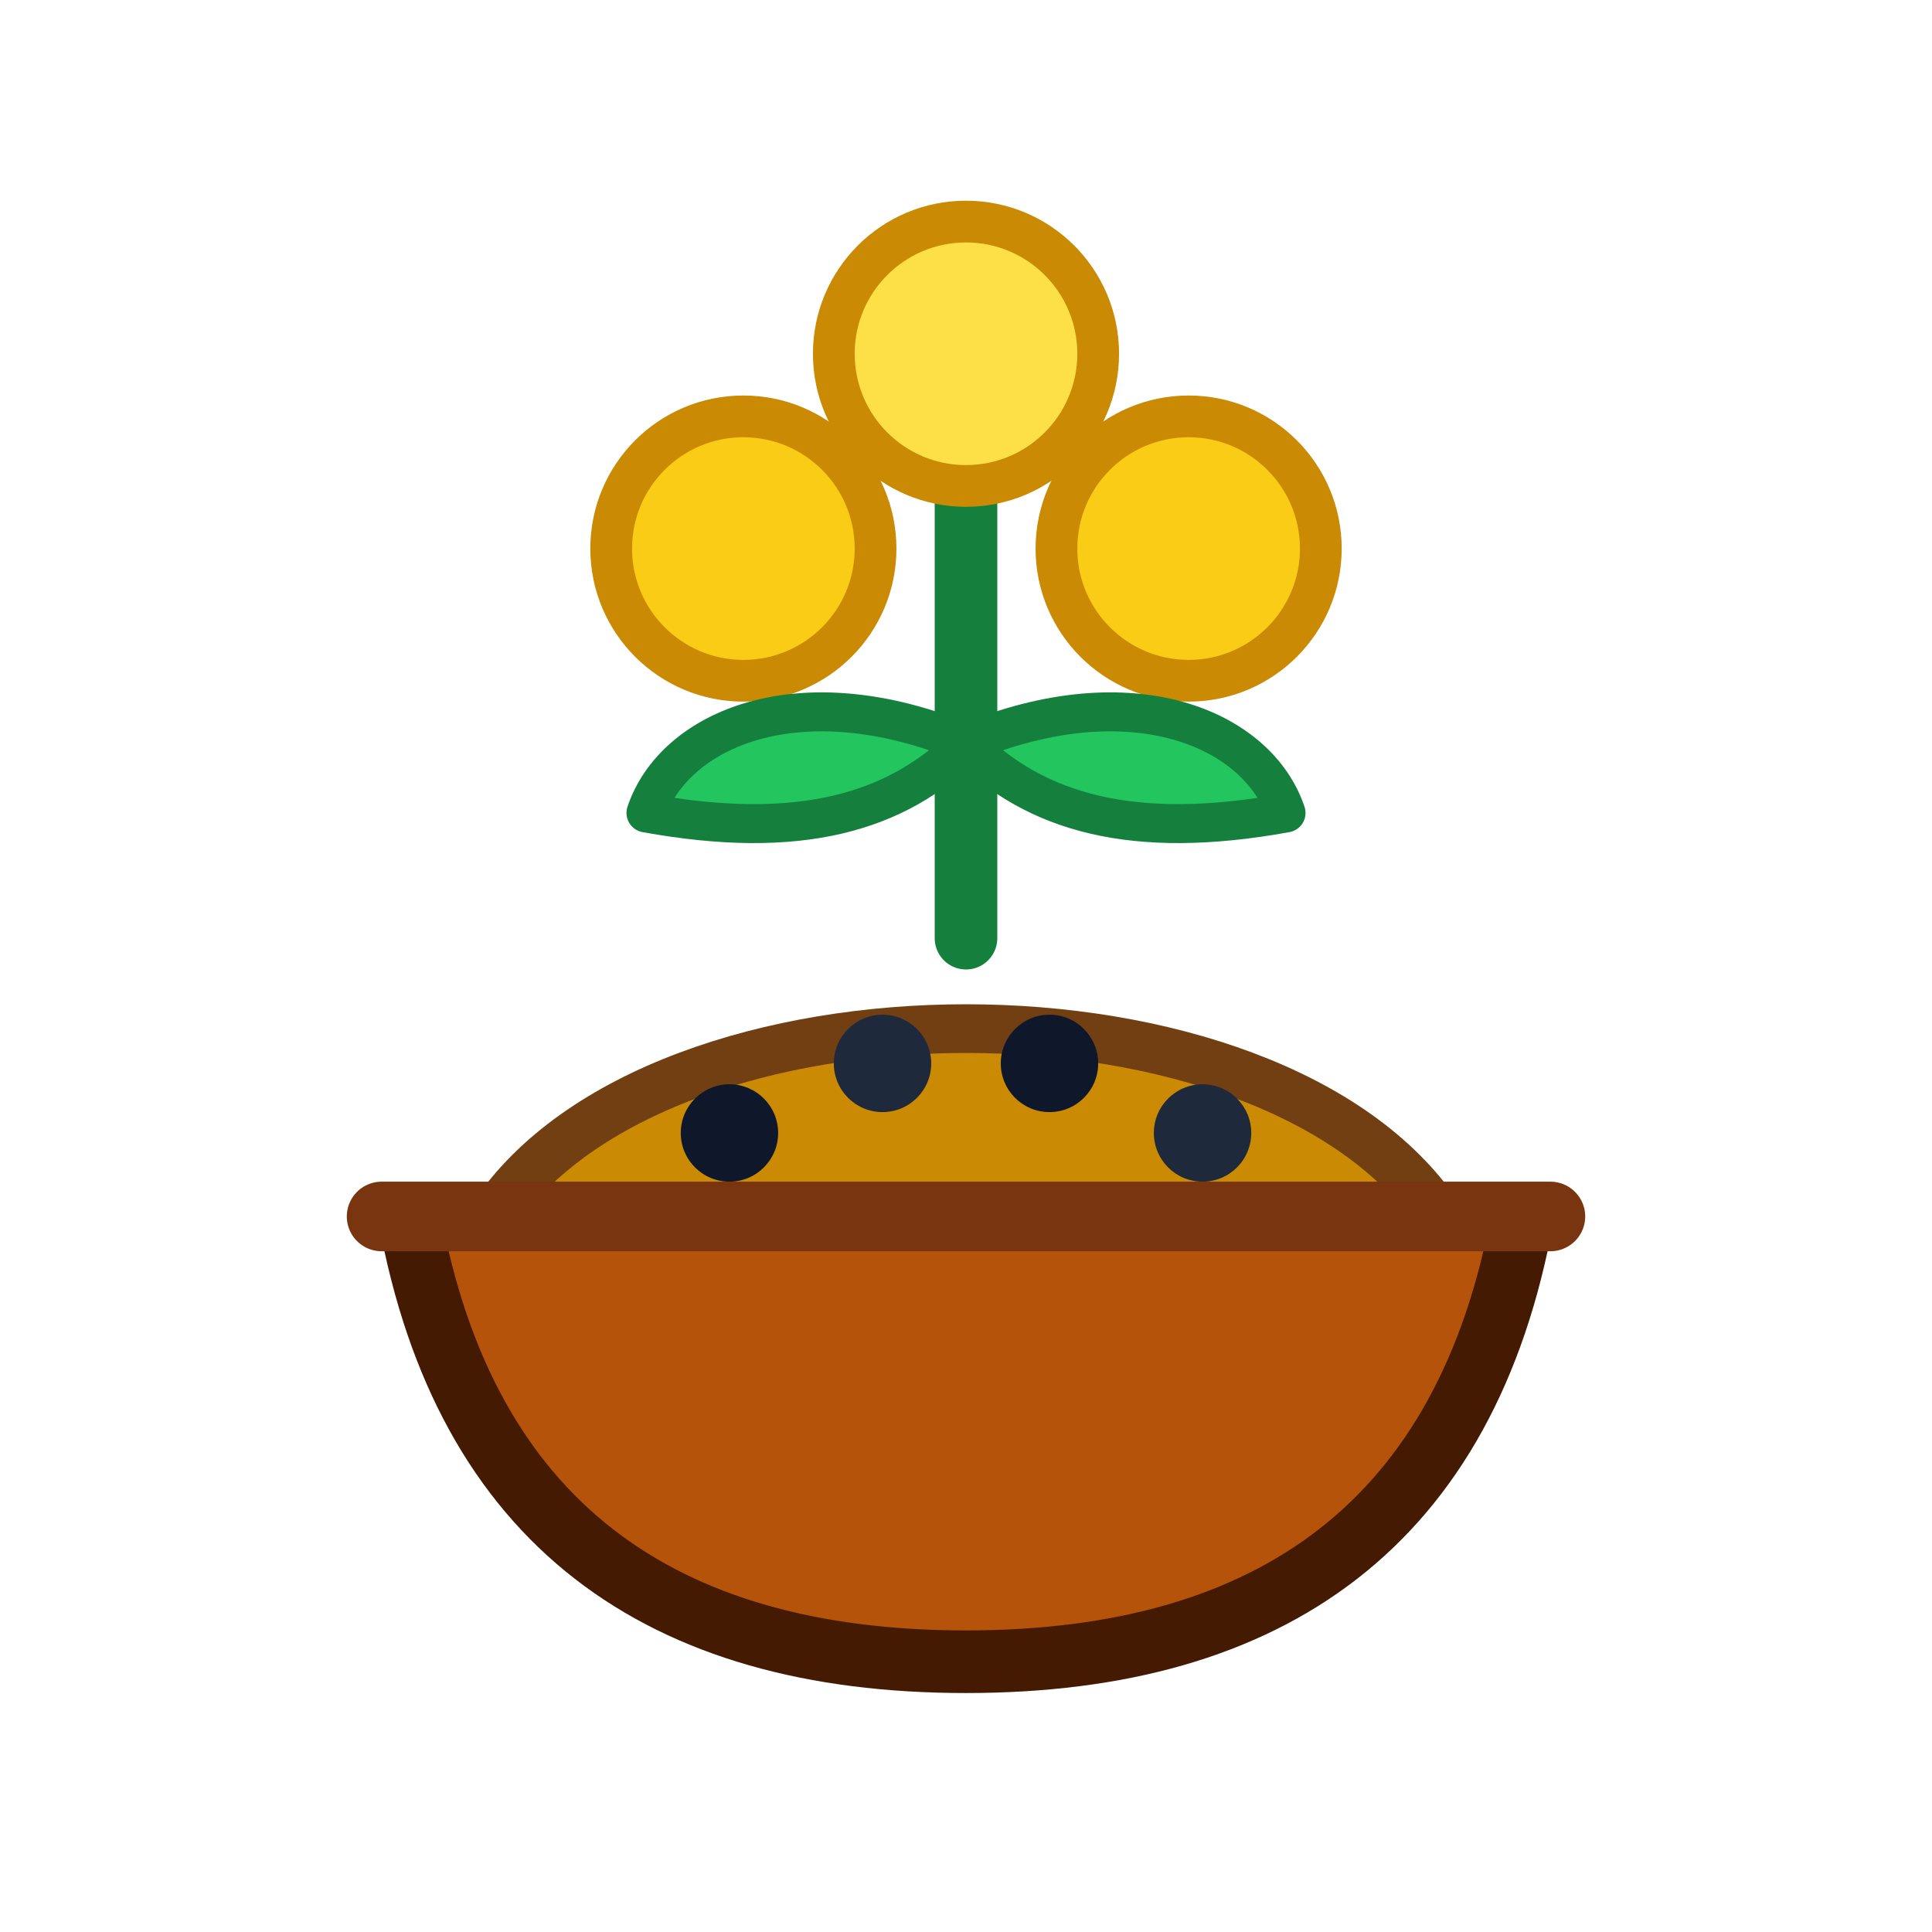
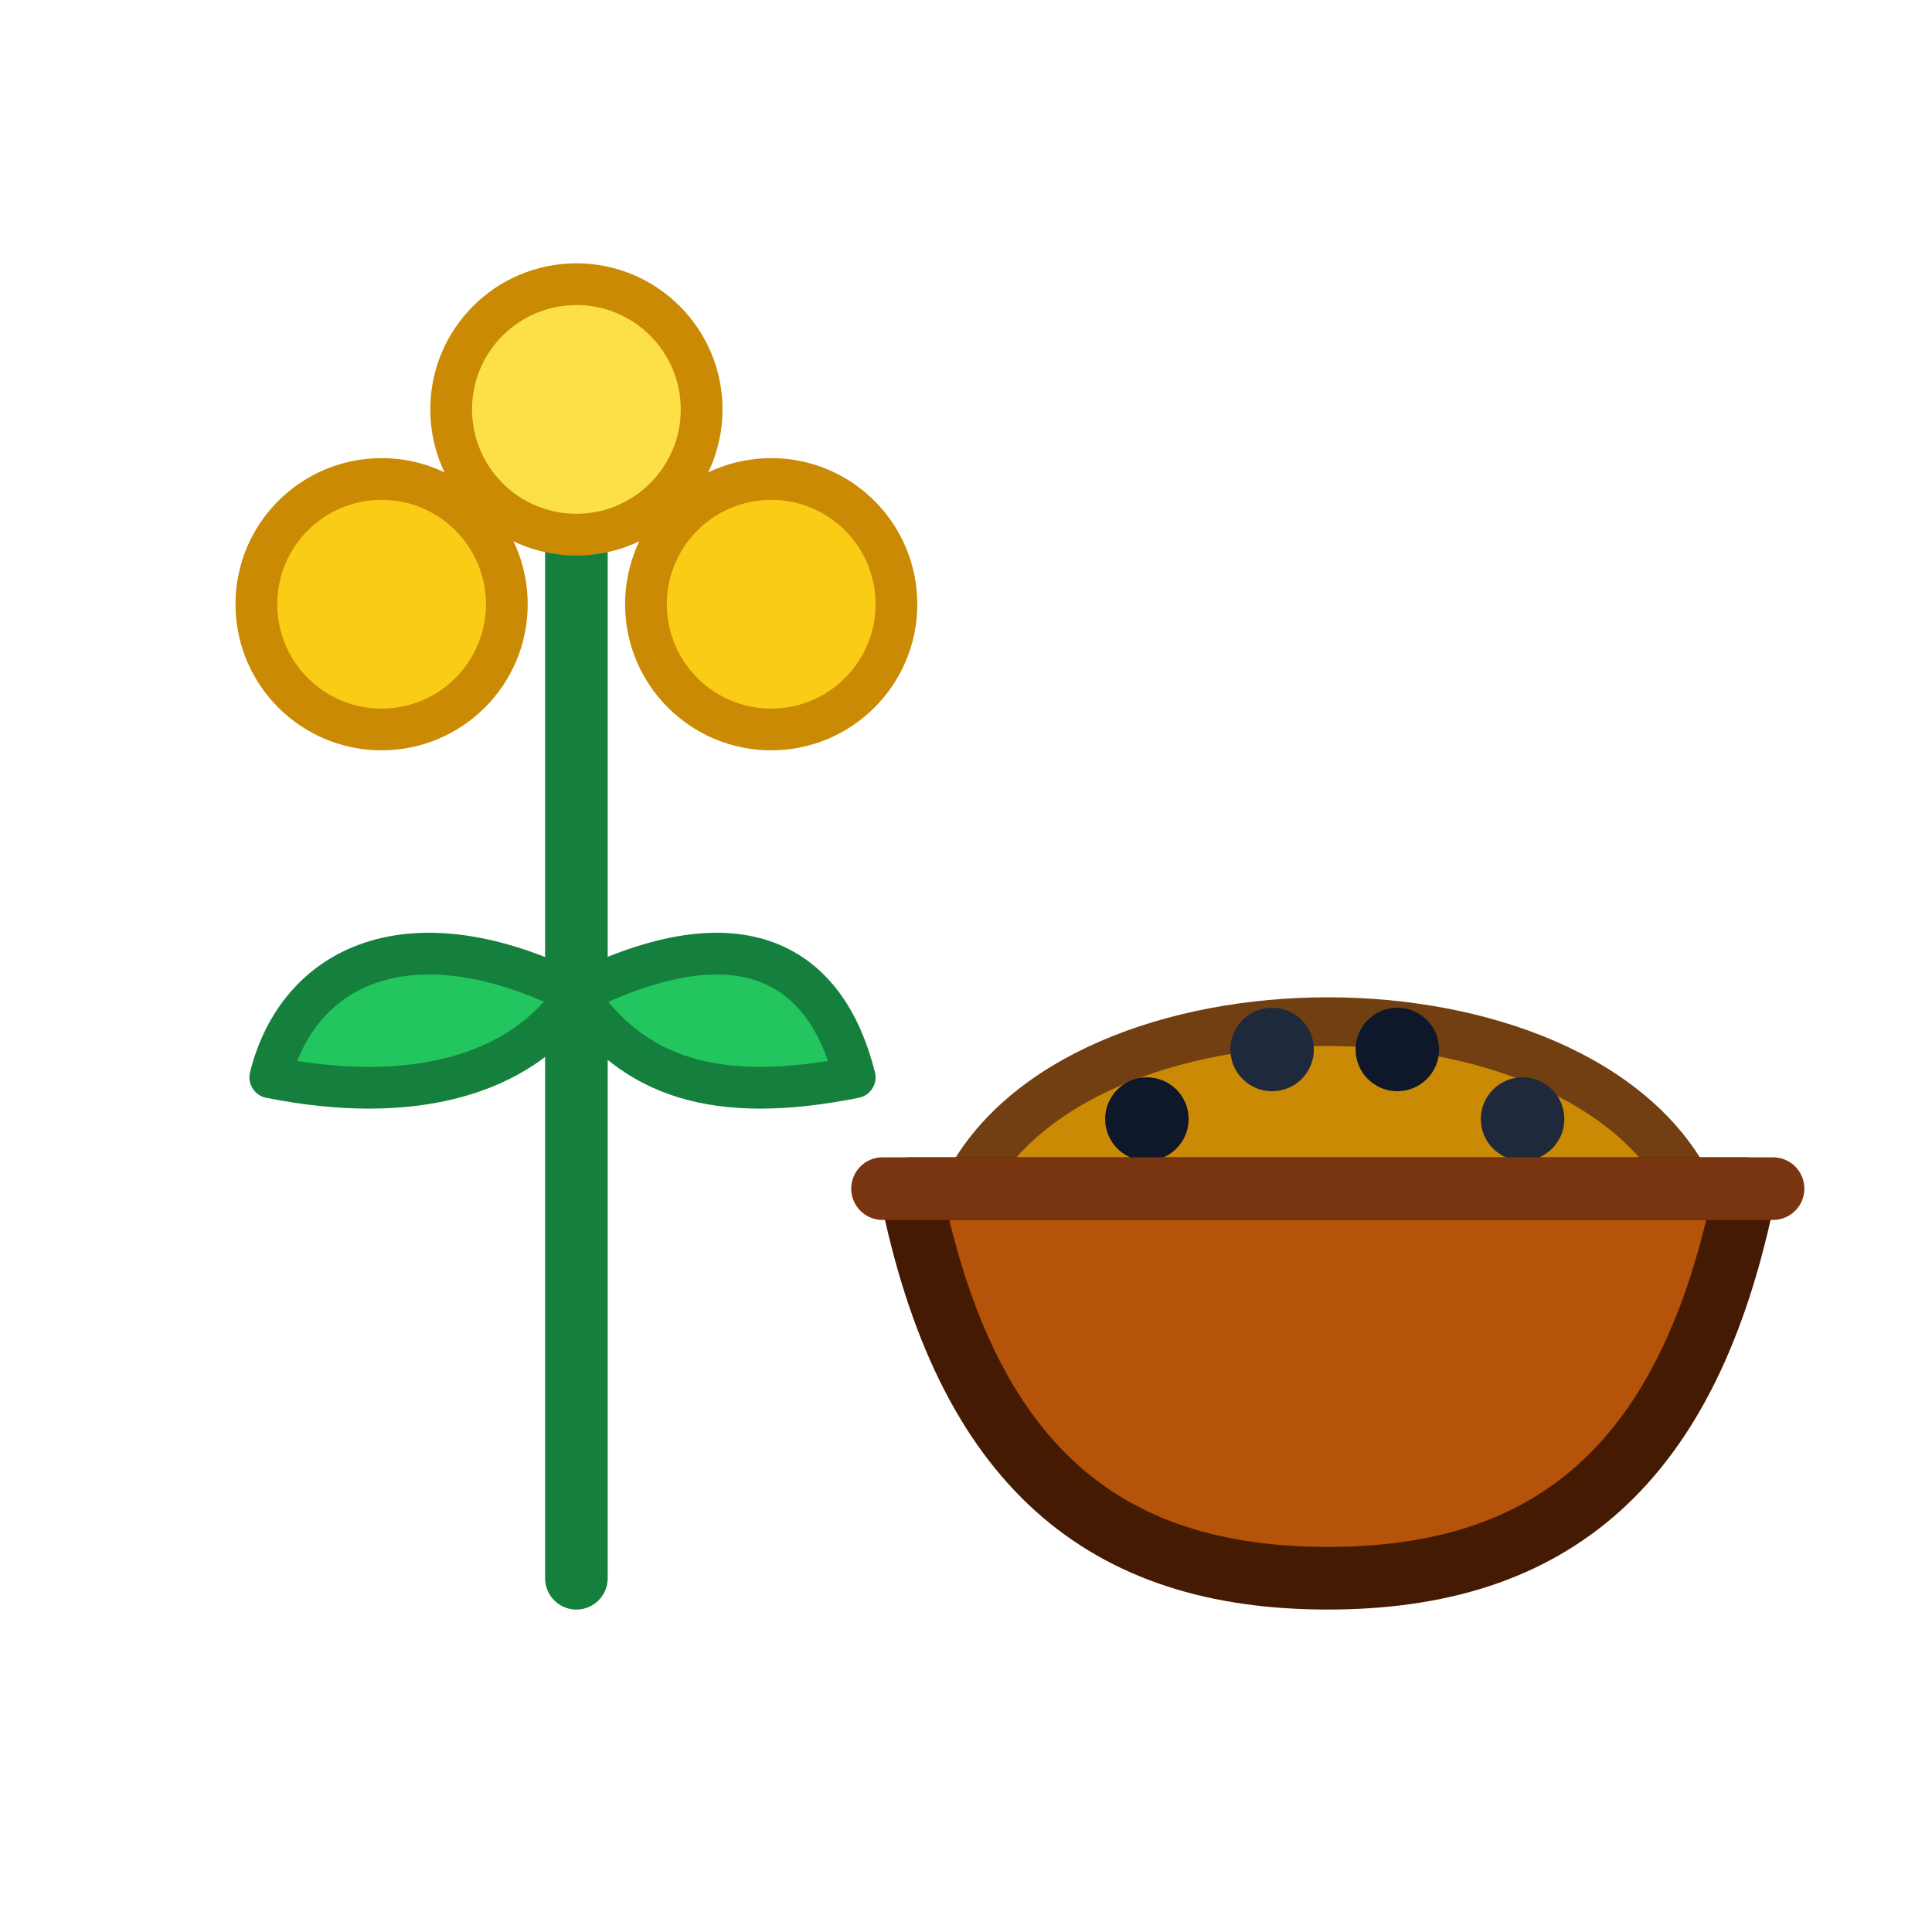
<svg xmlns="http://www.w3.org/2000/svg" viewBox="0 0 128 128" width="128" height="128">
  <g data-normalized="1" transform="translate(5, 5) scale(0.921875)" stroke-linecap="round" stroke-linejoin="round">
-     <path d="M64 62 L64 22" stroke="#15803D" stroke-width="4.5" />
-     <circle cx="64" cy="20" r="9.5" fill="#FDE047" stroke="#CA8A04" stroke-width="3" />
-     <circle cx="48" cy="34" r="9.5" fill="#FACC15" stroke="#CA8A04" stroke-width="3" />
-     <circle cx="80" cy="34" r="9.5" fill="#FACC15" stroke="#CA8A04" stroke-width="3" />
-     <path d="M64 48 C52 43 43 47 41 53 C52 55 59 53 64 48 Z" fill="#22C55E" stroke="#15803D" stroke-width="2.8" />
-     <path d="M64 48 C76 43 85 47 87 53 C76 55 69 53 64 48 Z" fill="#22C55E" stroke="#15803D" stroke-width="2.8" />
-     <path d="M30 82 C42 64 86 64 98 82 Z" fill="#CA8A04" stroke="#713F12" stroke-width="3.5" />
-     <circle cx="47" cy="76" r="3.5" fill="#0F172A" />
-     <circle cx="58" cy="71" r="3.5" fill="#1E293B" />
-     <circle cx="70" cy="71" r="3.5" fill="#0F172A" />
-     <circle cx="81" cy="76" r="3.5" fill="#1E293B" />
-     <path d="M24 82 L104 82 C100 104 86 114 64 114 C42 114 28 104 24 82 Z" fill="#B45309" stroke="#451A03" stroke-width="4.5" />
-     <line x1="22" y1="82" x2="106" y2="82" stroke="#78350F" stroke-width="5" />
+     <path d="M36 108 L36 26" stroke="#15803D" stroke-width="4.5" />
+     <circle cx="36" cy="24" r="9" fill="#FDE047" stroke="#CA8A04" stroke-width="3" />
+     <circle cx="22" cy="38" r="9" fill="#FACC15" stroke="#CA8A04" stroke-width="3" />
+     <circle cx="50" cy="38" r="9" fill="#FACC15" stroke="#CA8A04" stroke-width="3" />
+     <path d="M36 66 C24 60 16 64 14 72 C24 74 32 72 36 66 Z" fill="#22C55E" stroke="#15803D" stroke-width="3" />
+     <path d="M36 66 C48 60 54 64 56 72 C46 74 40 72 36 66 Z" fill="#22C55E" stroke="#15803D" stroke-width="3" />
+     <path d="M64 80 C72 64 108 64 116 80 Z" fill="#CA8A04" stroke="#713F12" stroke-width="3.5" />
+     <circle cx="77" cy="75" r="3" fill="#0F172A" />
+     <circle cx="86" cy="70" r="3" fill="#1E293B" />
+     <circle cx="95" cy="70" r="3" fill="#0F172A" />
+     <circle cx="104" cy="75" r="3" fill="#1E293B" />
+     <path d="M60 80 L120 80 C116 100 106 108 90 108 C74 108 64 100 60 80 Z" fill="#B45309" stroke="#451A03" stroke-width="4.5" />
+     <line x1="58" y1="80" x2="122" y2="80" stroke="#78350F" stroke-width="4.5" />
  </g>
</svg>
